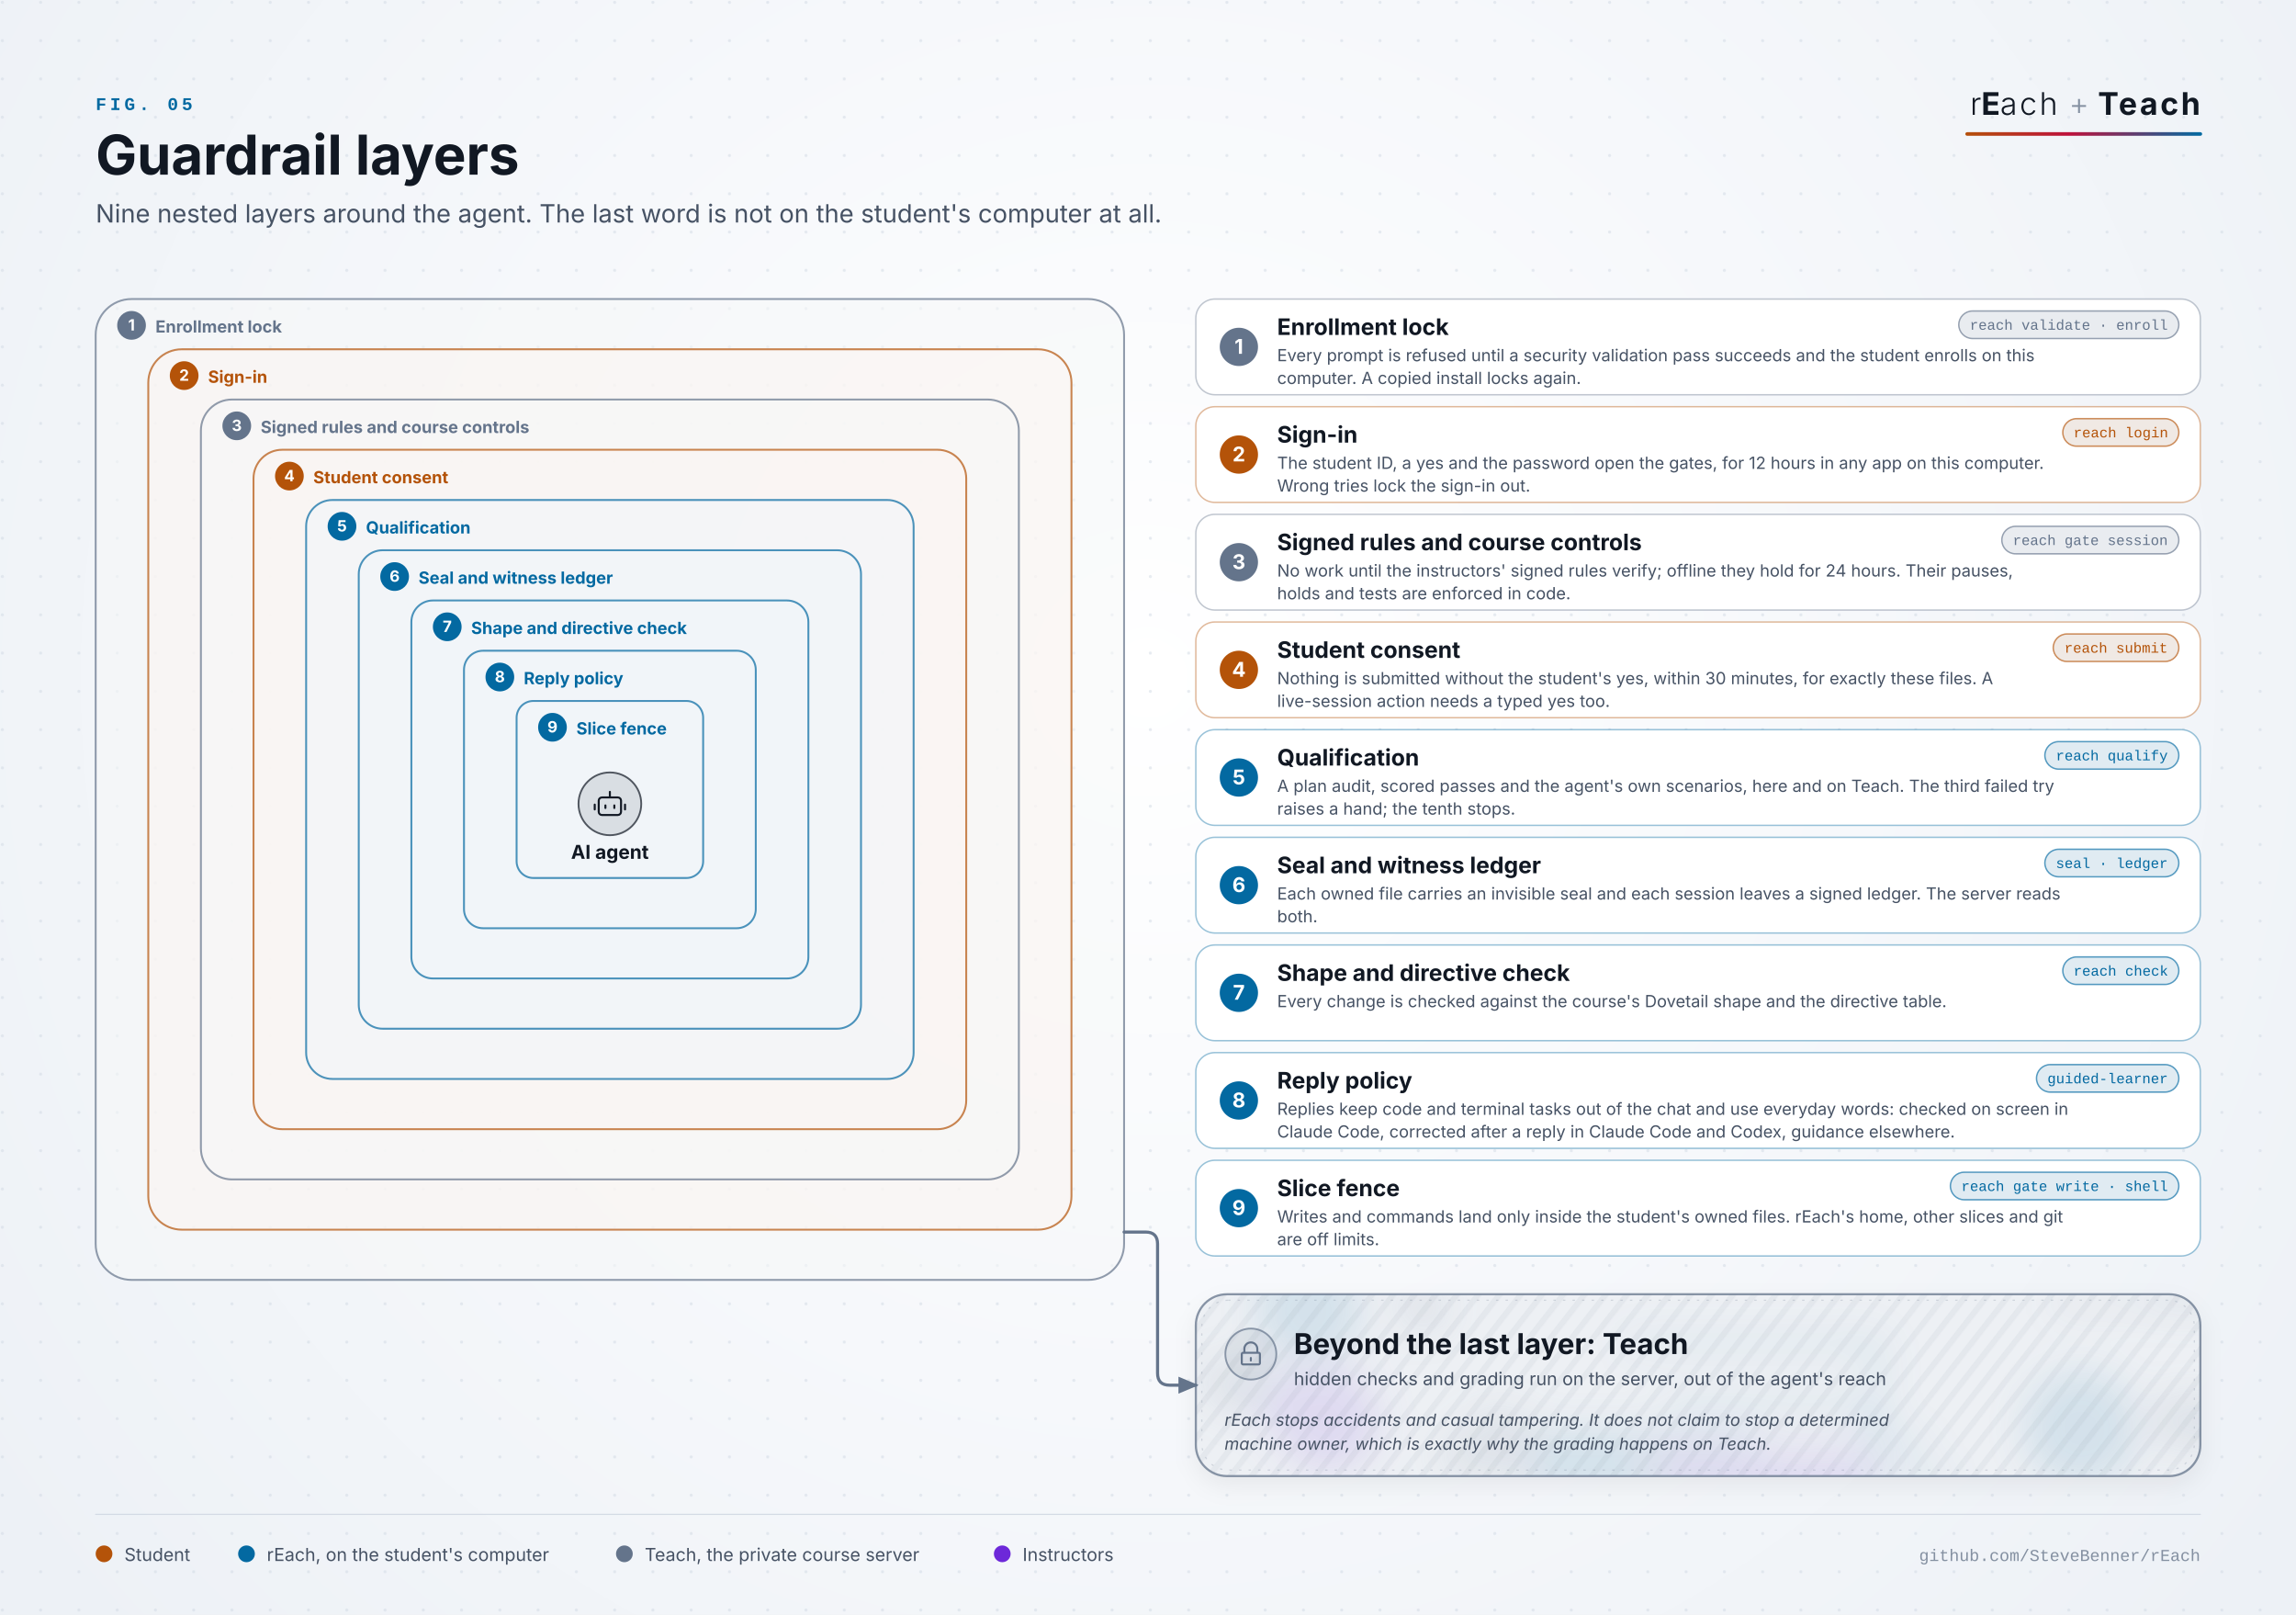
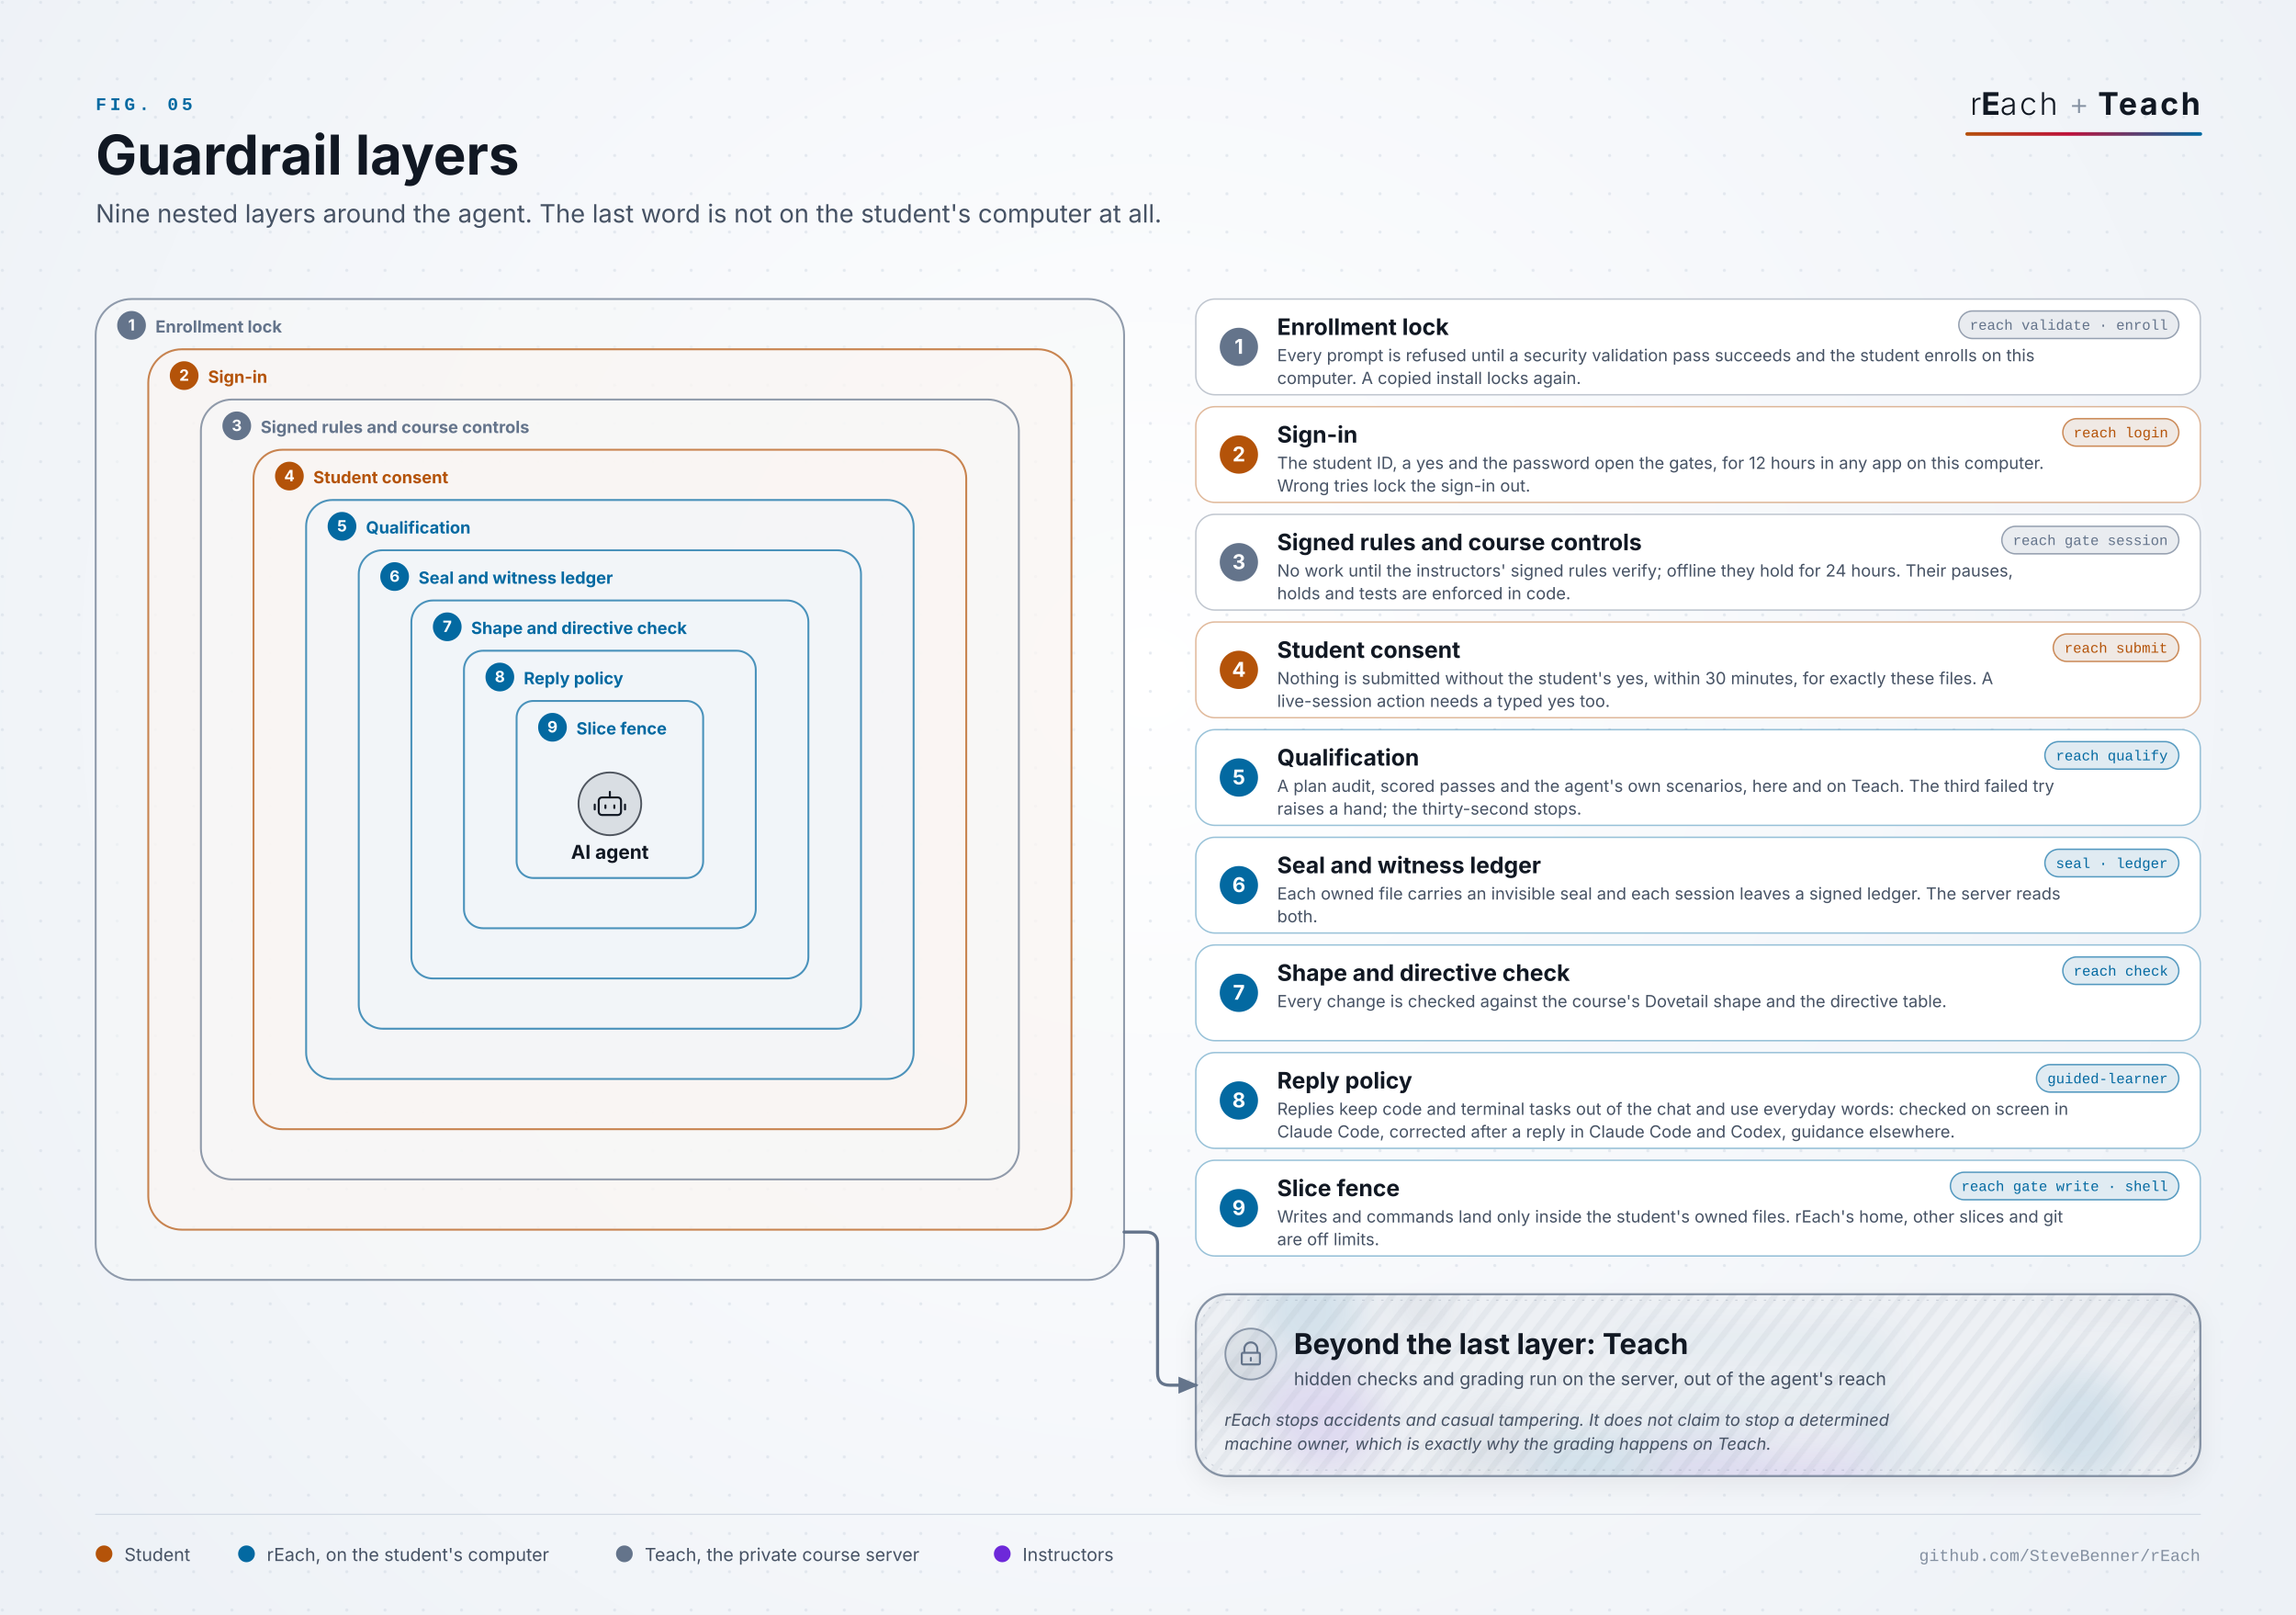
<svg xmlns="http://www.w3.org/2000/svg" viewBox="0 0 1920 1350" width="1920" height="1350" role="img" aria-labelledby="t d">
  <defs>
    <radialGradient id="bg" cx="960" cy="567" r="1190" gradientUnits="userSpaceOnUse">
      <stop offset="0" stop-color="#ffffff" />
      <stop offset=".5" stop-color="#f6f8fb" />
      <stop offset="1" stop-color="#edf1f6" />
    </radialGradient>
    <linearGradient id="warmcool" gradientUnits="userSpaceOnUse" x1="1640" y1="0" x2="1840" y2="0">
      <stop offset="0" stop-color="#b45309" />
      <stop offset=".45" stop-color="#be123c" />
      <stop offset="1" stop-color="#0369a1" />
    </linearGradient>
    <filter id="soft" x="-20%" y="-20%" width="140%" height="150%">
      <feGaussianBlur stdDeviation="10" />
    </filter>
    <filter id="frostblur" x="-10%" y="-10%" width="120%" height="120%">
      <feGaussianBlur stdDeviation="16" />
    </filter>
    <pattern id="hatch" width="14" height="14" patternUnits="userSpaceOnUse" patternTransform="rotate(38)">
      <rect width="5" height="14" fill="#64748b" fill-opacity="0.07" />
    </pattern>
    <pattern id="dots" width="32" height="32" patternUnits="userSpaceOnUse">
      <circle cx="2" cy="2" r="1.3" fill="#d3dae4" fill-opacity="0.5" />
    </pattern>
    <marker id="ar-student" viewBox="0 0 10 10" refX="8.6" refY="5" markerWidth="6.5" markerHeight="6.5" orient="auto-start-reverse">
      <path d="M0 .8L10 5L0 9.2Z" fill="#b45309" />
    </marker>
    <marker id="ar-reach" viewBox="0 0 10 10" refX="8.6" refY="5" markerWidth="6.5" markerHeight="6.5" orient="auto-start-reverse">
      <path d="M0 .8L10 5L0 9.2Z" fill="#0369a1" />
    </marker>
    <marker id="ar-teach" viewBox="0 0 10 10" refX="8.6" refY="5" markerWidth="6.5" markerHeight="6.5" orient="auto-start-reverse">
      <path d="M0 .8L10 5L0 9.2Z" fill="#64748b" />
    </marker>
    <marker id="ar-instructor" viewBox="0 0 10 10" refX="8.6" refY="5" markerWidth="6.5" markerHeight="6.5" orient="auto-start-reverse">
      <path d="M0 .8L10 5L0 9.2Z" fill="#6d28d9" />
    </marker>
    <marker id="ar-ok" viewBox="0 0 10 10" refX="8.6" refY="5" markerWidth="6.5" markerHeight="6.5" orient="auto-start-reverse">
      <path d="M0 .8L10 5L0 9.2Z" fill="#047857" />
    </marker>
    <marker id="ar-stop" viewBox="0 0 10 10" refX="8.6" refY="5" markerWidth="6.5" markerHeight="6.5" orient="auto-start-reverse">
      <path d="M0 .8L10 5L0 9.2Z" fill="#b91c1c" />
    </marker>
    <marker id="ar-soft" viewBox="0 0 10 10" refX="8.6" refY="5" markerWidth="6.5" markerHeight="6.5" orient="auto-start-reverse">
      <path d="M0 .8L10 5L0 9.2Z" fill="#465264" />
    </marker>
  </defs>
  <rect x="0" y="0" width="1920" height="1350" rx="0" fill="url(#bg)" />
  <rect x="0" y="0" width="1920" height="1350" rx="0" fill="url(#dots)" />
  <text x="80" y="92" font-family="ui-monospace,'SF Mono',Menlo,Consolas,'Liberation Mono',monospace" font-size="15" font-weight="700" fill="#0369a1" text-anchor="start" letter-spacing="3">FIG. 05</text>
  <text x="80" y="146" font-family="Inter,-apple-system,BlinkMacSystemFont,'Segoe UI',Helvetica,Arial,sans-serif" font-size="46" font-weight="650" fill="#111823" text-anchor="start">Guardrail layers</text>
  <text x="80" y="186" font-family="Inter,-apple-system,BlinkMacSystemFont,'Segoe UI',Helvetica,Arial,sans-serif" font-size="21" font-weight="400" fill="#465264" text-anchor="start">Nine nested layers around the agent. The last word is not on the student's computer at all.</text>
  <text x="1840" y="96" text-anchor="end" font-family="Inter,-apple-system,BlinkMacSystemFont,'Segoe UI',Helvetica,Arial,sans-serif" font-size="26" font-weight="300" fill="#111823" letter-spacing="2">r<tspan font-weight="650">E</tspan>ach <tspan fill="#8490a1" font-weight="300">+</tspan>
    <tspan font-weight="650">Teach</tspan>
  </text>
  <path d="M1645.0 112H1840" stroke="url(#warmcool)" stroke-width="3" stroke-linecap="round" />
  <rect x="80" y="250" width="860" height="820" rx="30" fill="#ffffff" fill-opacity="0.55" />
  <rect x="80" y="250" width="860" height="820" rx="30" fill="#64748b" fill-opacity="0.035" stroke="#64748b" stroke-width="1.6" stroke-opacity="0.7" />
  <circle cx="110" cy="272" r="12" fill="#64748b" />
  <text x="110" y="276.32" font-family="Inter,-apple-system,BlinkMacSystemFont,'Segoe UI',Helvetica,Arial,sans-serif" font-size="13" font-weight="700" fill="#ffffff" text-anchor="middle">1</text>
  <text x="130" y="278" font-family="Inter,-apple-system,BlinkMacSystemFont,'Segoe UI',Helvetica,Arial,sans-serif" font-size="14" font-weight="650" fill="#64748b" text-anchor="start">Enrollment lock</text>
  <rect x="124" y="292" width="772" height="736" rx="28" fill="#ffffff" fill-opacity="0.55" />
  <rect x="124" y="292" width="772" height="736" rx="28" fill="#b45309" fill-opacity="0.035" stroke="#b45309" stroke-width="1.6" stroke-opacity="0.7" />
  <circle cx="154" cy="314" r="12" fill="#b45309" />
  <text x="154" y="318.32" font-family="Inter,-apple-system,BlinkMacSystemFont,'Segoe UI',Helvetica,Arial,sans-serif" font-size="13" font-weight="700" fill="#ffffff" text-anchor="middle">2</text>
  <text x="174" y="320" font-family="Inter,-apple-system,BlinkMacSystemFont,'Segoe UI',Helvetica,Arial,sans-serif" font-size="14" font-weight="650" fill="#b45309" text-anchor="start">Sign-in</text>
  <rect x="168" y="334" width="684" height="652" rx="26" fill="#ffffff" fill-opacity="0.55" />
  <rect x="168" y="334" width="684" height="652" rx="26" fill="#64748b" fill-opacity="0.035" stroke="#64748b" stroke-width="1.6" stroke-opacity="0.7" />
  <circle cx="198" cy="356" r="12" fill="#64748b" />
  <text x="198" y="360.32" font-family="Inter,-apple-system,BlinkMacSystemFont,'Segoe UI',Helvetica,Arial,sans-serif" font-size="13" font-weight="700" fill="#ffffff" text-anchor="middle">3</text>
  <text x="218" y="362" font-family="Inter,-apple-system,BlinkMacSystemFont,'Segoe UI',Helvetica,Arial,sans-serif" font-size="14" font-weight="650" fill="#64748b" text-anchor="start">Signed rules and course controls</text>
  <rect x="212" y="376" width="596" height="568" rx="24" fill="#ffffff" fill-opacity="0.55" />
  <rect x="212" y="376" width="596" height="568" rx="24" fill="#b45309" fill-opacity="0.035" stroke="#b45309" stroke-width="1.6" stroke-opacity="0.7" />
  <circle cx="242" cy="398" r="12" fill="#b45309" />
  <text x="242" y="402.32" font-family="Inter,-apple-system,BlinkMacSystemFont,'Segoe UI',Helvetica,Arial,sans-serif" font-size="13" font-weight="700" fill="#ffffff" text-anchor="middle">4</text>
  <text x="262" y="404" font-family="Inter,-apple-system,BlinkMacSystemFont,'Segoe UI',Helvetica,Arial,sans-serif" font-size="14" font-weight="650" fill="#b45309" text-anchor="start">Student consent</text>
  <rect x="256" y="418" width="508" height="484" rx="22" fill="#ffffff" fill-opacity="0.55" />
  <rect x="256" y="418" width="508" height="484" rx="22" fill="#0369a1" fill-opacity="0.035" stroke="#0369a1" stroke-width="1.6" stroke-opacity="0.7" />
  <circle cx="286" cy="440" r="12" fill="#0369a1" />
  <text x="286" y="444.32" font-family="Inter,-apple-system,BlinkMacSystemFont,'Segoe UI',Helvetica,Arial,sans-serif" font-size="13" font-weight="700" fill="#ffffff" text-anchor="middle">5</text>
  <text x="306" y="446" font-family="Inter,-apple-system,BlinkMacSystemFont,'Segoe UI',Helvetica,Arial,sans-serif" font-size="14" font-weight="650" fill="#0369a1" text-anchor="start">Qualification</text>
  <rect x="300" y="460" width="420" height="400" rx="20" fill="#ffffff" fill-opacity="0.55" />
  <rect x="300" y="460" width="420" height="400" rx="20" fill="#0369a1" fill-opacity="0.035" stroke="#0369a1" stroke-width="1.6" stroke-opacity="0.7" />
  <circle cx="330" cy="482" r="12" fill="#0369a1" />
  <text x="330" y="486.32" font-family="Inter,-apple-system,BlinkMacSystemFont,'Segoe UI',Helvetica,Arial,sans-serif" font-size="13" font-weight="700" fill="#ffffff" text-anchor="middle">6</text>
  <text x="350" y="488" font-family="Inter,-apple-system,BlinkMacSystemFont,'Segoe UI',Helvetica,Arial,sans-serif" font-size="14" font-weight="650" fill="#0369a1" text-anchor="start">Seal and witness ledger</text>
  <rect x="344" y="502" width="332" height="316" rx="18" fill="#ffffff" fill-opacity="0.55" />
  <rect x="344" y="502" width="332" height="316" rx="18" fill="#0369a1" fill-opacity="0.035" stroke="#0369a1" stroke-width="1.6" stroke-opacity="0.7" />
  <circle cx="374" cy="524" r="12" fill="#0369a1" />
  <text x="374" y="528.32" font-family="Inter,-apple-system,BlinkMacSystemFont,'Segoe UI',Helvetica,Arial,sans-serif" font-size="13" font-weight="700" fill="#ffffff" text-anchor="middle">7</text>
  <text x="394" y="530" font-family="Inter,-apple-system,BlinkMacSystemFont,'Segoe UI',Helvetica,Arial,sans-serif" font-size="14" font-weight="650" fill="#0369a1" text-anchor="start">Shape and directive check</text>
  <rect x="388" y="544" width="244" height="232" rx="16" fill="#ffffff" fill-opacity="0.55" />
  <rect x="388" y="544" width="244" height="232" rx="16" fill="#0369a1" fill-opacity="0.035" stroke="#0369a1" stroke-width="1.6" stroke-opacity="0.7" />
  <circle cx="418" cy="566" r="12" fill="#0369a1" />
  <text x="418" y="570.32" font-family="Inter,-apple-system,BlinkMacSystemFont,'Segoe UI',Helvetica,Arial,sans-serif" font-size="13" font-weight="700" fill="#ffffff" text-anchor="middle">8</text>
  <text x="438" y="572" font-family="Inter,-apple-system,BlinkMacSystemFont,'Segoe UI',Helvetica,Arial,sans-serif" font-size="14" font-weight="650" fill="#0369a1" text-anchor="start">Reply policy</text>
  <rect x="432" y="586" width="156" height="148" rx="14" fill="#ffffff" fill-opacity="0.55" />
  <rect x="432" y="586" width="156" height="148" rx="14" fill="#0369a1" fill-opacity="0.035" stroke="#0369a1" stroke-width="1.6" stroke-opacity="0.7" />
  <circle cx="462" cy="608" r="12" fill="#0369a1" />
  <text x="462" y="612.32" font-family="Inter,-apple-system,BlinkMacSystemFont,'Segoe UI',Helvetica,Arial,sans-serif" font-size="13" font-weight="700" fill="#ffffff" text-anchor="middle">9</text>
  <text x="482" y="614" font-family="Inter,-apple-system,BlinkMacSystemFont,'Segoe UI',Helvetica,Arial,sans-serif" font-size="14" font-weight="650" fill="#0369a1" text-anchor="start">Slice fence</text>
  <circle cx="510" cy="672" r="26.24" fill="#111823" fill-opacity="0.105" stroke="#111823" stroke-width="1.5" stroke-opacity="0.7" />
  <path transform="translate(494.0 656.0) scale(1.3333)" d="M7 8h10a2 2 0 0 1 2 2v7a2 2 0 0 1-2 2H7a2 2 0 0 1-2-2v-7a2 2 0 0 1 2-2ZM12 8V4.5M9.2 13v1.6M14.8 13v1.6M2.5 12.5v3M21.5 12.5v3" fill="none" stroke="#111823" stroke-width="1.28" stroke-linecap="round" stroke-linejoin="round" />
  <text x="510" y="718" font-family="Inter,-apple-system,BlinkMacSystemFont,'Segoe UI',Helvetica,Arial,sans-serif" font-size="16" font-weight="650" fill="#111823" text-anchor="middle">AI agent</text>
  <rect x="1000" y="250" width="840" height="80" rx="16" fill="#ffffff" stroke="#64748b" stroke-width="1.2" stroke-opacity="0.4" />
  <circle cx="1036" cy="290" r="16" fill="#64748b" />
  <text x="1036" y="295.76" font-family="Inter,-apple-system,BlinkMacSystemFont,'Segoe UI',Helvetica,Arial,sans-serif" font-size="17" font-weight="700" fill="#ffffff" text-anchor="middle">1</text>
  <text x="1068" y="280" font-family="Inter,-apple-system,BlinkMacSystemFont,'Segoe UI',Helvetica,Arial,sans-serif" font-size="19" font-weight="650" fill="#111823" text-anchor="start">Enrollment lock</text>
  <rect x="1638" y="260" width="184" height="23" rx="11.5" fill="#f6f8fb" />
  <rect x="1638" y="260" width="184" height="23" rx="11.5" fill="#64748b" fill-opacity="0.091" stroke="#64748b" stroke-width="1.2" stroke-opacity="0.65" />
  <text x="1730.0" y="275.64" font-family="ui-monospace,'SF Mono',Menlo,Consolas,'Liberation Mono',monospace" font-size="12" font-weight="500" fill="#64748b" text-anchor="middle">reach validate · enroll</text>
  <text x="1068" y="302" font-family="Inter,-apple-system,BlinkMacSystemFont,'Segoe UI',Helvetica,Arial,sans-serif" font-size="14" font-weight="400" fill="#465264" text-anchor="start">Every prompt is refused until a security validation pass succeeds and the student enrolls on this</text>
  <text x="1068" y="321" font-family="Inter,-apple-system,BlinkMacSystemFont,'Segoe UI',Helvetica,Arial,sans-serif" font-size="14" font-weight="400" fill="#465264" text-anchor="start">computer. A copied install locks again.</text>
  <rect x="1000" y="340" width="840" height="80" rx="16" fill="#ffffff" stroke="#b45309" stroke-width="1.2" stroke-opacity="0.4" />
  <circle cx="1036" cy="380" r="16" fill="#b45309" />
  <text x="1036" y="385.76" font-family="Inter,-apple-system,BlinkMacSystemFont,'Segoe UI',Helvetica,Arial,sans-serif" font-size="17" font-weight="700" fill="#ffffff" text-anchor="middle">2</text>
  <text x="1068" y="370" font-family="Inter,-apple-system,BlinkMacSystemFont,'Segoe UI',Helvetica,Arial,sans-serif" font-size="19" font-weight="650" fill="#111823" text-anchor="start">Sign-in</text>
  <rect x="1725" y="350" width="97" height="23" rx="11.5" fill="#f6f8fb" />
  <rect x="1725" y="350" width="97" height="23" rx="11.5" fill="#b45309" fill-opacity="0.091" stroke="#b45309" stroke-width="1.2" stroke-opacity="0.65" />
  <text x="1773.5" y="365.64" font-family="ui-monospace,'SF Mono',Menlo,Consolas,'Liberation Mono',monospace" font-size="12" font-weight="500" fill="#b45309" text-anchor="middle">reach login</text>
  <text x="1068" y="392" font-family="Inter,-apple-system,BlinkMacSystemFont,'Segoe UI',Helvetica,Arial,sans-serif" font-size="14" font-weight="400" fill="#465264" text-anchor="start">The student ID, a yes and the password open the gates, for 12 hours in any app on this computer.</text>
  <text x="1068" y="411" font-family="Inter,-apple-system,BlinkMacSystemFont,'Segoe UI',Helvetica,Arial,sans-serif" font-size="14" font-weight="400" fill="#465264" text-anchor="start">Wrong tries lock the sign-in out.</text>
  <rect x="1000" y="430" width="840" height="80" rx="16" fill="#ffffff" stroke="#64748b" stroke-width="1.2" stroke-opacity="0.4" />
  <circle cx="1036" cy="470" r="16" fill="#64748b" />
  <text x="1036" y="475.76" font-family="Inter,-apple-system,BlinkMacSystemFont,'Segoe UI',Helvetica,Arial,sans-serif" font-size="17" font-weight="700" fill="#ffffff" text-anchor="middle">3</text>
  <text x="1068" y="460" font-family="Inter,-apple-system,BlinkMacSystemFont,'Segoe UI',Helvetica,Arial,sans-serif" font-size="19" font-weight="650" fill="#111823" text-anchor="start">Signed rules and course controls</text>
  <rect x="1674" y="440" width="148" height="23" rx="11.5" fill="#f6f8fb" />
  <rect x="1674" y="440" width="148" height="23" rx="11.5" fill="#64748b" fill-opacity="0.091" stroke="#64748b" stroke-width="1.2" stroke-opacity="0.65" />
  <text x="1748.0" y="455.64" font-family="ui-monospace,'SF Mono',Menlo,Consolas,'Liberation Mono',monospace" font-size="12" font-weight="500" fill="#64748b" text-anchor="middle">reach gate session</text>
  <text x="1068" y="482" font-family="Inter,-apple-system,BlinkMacSystemFont,'Segoe UI',Helvetica,Arial,sans-serif" font-size="14" font-weight="400" fill="#465264" text-anchor="start">No work until the instructors' signed rules verify; offline they hold for 24 hours. Their pauses,</text>
  <text x="1068" y="501" font-family="Inter,-apple-system,BlinkMacSystemFont,'Segoe UI',Helvetica,Arial,sans-serif" font-size="14" font-weight="400" fill="#465264" text-anchor="start">holds and tests are enforced in code.</text>
  <rect x="1000" y="520" width="840" height="80" rx="16" fill="#ffffff" stroke="#b45309" stroke-width="1.2" stroke-opacity="0.4" />
  <circle cx="1036" cy="560" r="16" fill="#b45309" />
  <text x="1036" y="565.76" font-family="Inter,-apple-system,BlinkMacSystemFont,'Segoe UI',Helvetica,Arial,sans-serif" font-size="17" font-weight="700" fill="#ffffff" text-anchor="middle">4</text>
  <text x="1068" y="550" font-family="Inter,-apple-system,BlinkMacSystemFont,'Segoe UI',Helvetica,Arial,sans-serif" font-size="19" font-weight="650" fill="#111823" text-anchor="start">Student consent</text>
  <rect x="1717" y="530" width="105" height="23" rx="11.5" fill="#f6f8fb" />
  <rect x="1717" y="530" width="105" height="23" rx="11.5" fill="#b45309" fill-opacity="0.091" stroke="#b45309" stroke-width="1.2" stroke-opacity="0.65" />
  <text x="1769.5" y="545.64" font-family="ui-monospace,'SF Mono',Menlo,Consolas,'Liberation Mono',monospace" font-size="12" font-weight="500" fill="#b45309" text-anchor="middle">reach submit</text>
  <text x="1068" y="572" font-family="Inter,-apple-system,BlinkMacSystemFont,'Segoe UI',Helvetica,Arial,sans-serif" font-size="14" font-weight="400" fill="#465264" text-anchor="start">Nothing is submitted without the student's yes, within 30 minutes, for exactly these files. A</text>
  <text x="1068" y="591" font-family="Inter,-apple-system,BlinkMacSystemFont,'Segoe UI',Helvetica,Arial,sans-serif" font-size="14" font-weight="400" fill="#465264" text-anchor="start">live-session action needs a typed yes too.</text>
  <rect x="1000" y="610" width="840" height="80" rx="16" fill="#ffffff" stroke="#0369a1" stroke-width="1.2" stroke-opacity="0.4" />
  <circle cx="1036" cy="650" r="16" fill="#0369a1" />
  <text x="1036" y="655.76" font-family="Inter,-apple-system,BlinkMacSystemFont,'Segoe UI',Helvetica,Arial,sans-serif" font-size="17" font-weight="700" fill="#ffffff" text-anchor="middle">5</text>
  <text x="1068" y="640" font-family="Inter,-apple-system,BlinkMacSystemFont,'Segoe UI',Helvetica,Arial,sans-serif" font-size="19" font-weight="650" fill="#111823" text-anchor="start">Qualification</text>
  <rect x="1710" y="620" width="112" height="23" rx="11.5" fill="#f6f8fb" />
  <rect x="1710" y="620" width="112" height="23" rx="11.5" fill="#0369a1" fill-opacity="0.091" stroke="#0369a1" stroke-width="1.2" stroke-opacity="0.65" />
  <text x="1766.0" y="635.64" font-family="ui-monospace,'SF Mono',Menlo,Consolas,'Liberation Mono',monospace" font-size="12" font-weight="500" fill="#0369a1" text-anchor="middle">reach qualify</text>
  <text x="1068" y="662" font-family="Inter,-apple-system,BlinkMacSystemFont,'Segoe UI',Helvetica,Arial,sans-serif" font-size="14" font-weight="400" fill="#465264" text-anchor="start">A plan audit, scored passes and the agent's own scenarios, here and on Teach. The third failed try</text>
-   <text x="1068" y="681" font-family="Inter,-apple-system,BlinkMacSystemFont,'Segoe UI',Helvetica,Arial,sans-serif" font-size="14" font-weight="400" fill="#465264" text-anchor="start">raises a hand; the tenth stops.</text>
+   <text x="1068" y="681" font-family="Inter,-apple-system,BlinkMacSystemFont,'Segoe UI',Helvetica,Arial,sans-serif" font-size="14" font-weight="400" fill="#465264" text-anchor="start">raises a hand; the thirty-second stops.</text>
  <rect x="1000" y="700" width="840" height="80" rx="16" fill="#ffffff" stroke="#0369a1" stroke-width="1.2" stroke-opacity="0.4" />
  <circle cx="1036" cy="740" r="16" fill="#0369a1" />
  <text x="1036" y="745.76" font-family="Inter,-apple-system,BlinkMacSystemFont,'Segoe UI',Helvetica,Arial,sans-serif" font-size="17" font-weight="700" fill="#ffffff" text-anchor="middle">6</text>
  <text x="1068" y="730" font-family="Inter,-apple-system,BlinkMacSystemFont,'Segoe UI',Helvetica,Arial,sans-serif" font-size="19" font-weight="650" fill="#111823" text-anchor="start">Seal and witness ledger</text>
  <rect x="1710" y="710" width="112" height="23" rx="11.5" fill="#f6f8fb" />
  <rect x="1710" y="710" width="112" height="23" rx="11.5" fill="#0369a1" fill-opacity="0.091" stroke="#0369a1" stroke-width="1.2" stroke-opacity="0.65" />
  <text x="1766.0" y="725.64" font-family="ui-monospace,'SF Mono',Menlo,Consolas,'Liberation Mono',monospace" font-size="12" font-weight="500" fill="#0369a1" text-anchor="middle">seal · ledger</text>
  <text x="1068" y="752" font-family="Inter,-apple-system,BlinkMacSystemFont,'Segoe UI',Helvetica,Arial,sans-serif" font-size="14" font-weight="400" fill="#465264" text-anchor="start">Each owned file carries an invisible seal and each session leaves a signed ledger. The server reads</text>
  <text x="1068" y="771" font-family="Inter,-apple-system,BlinkMacSystemFont,'Segoe UI',Helvetica,Arial,sans-serif" font-size="14" font-weight="400" fill="#465264" text-anchor="start">both.</text>
  <rect x="1000" y="790" width="840" height="80" rx="16" fill="#ffffff" stroke="#0369a1" stroke-width="1.2" stroke-opacity="0.4" />
  <circle cx="1036" cy="830" r="16" fill="#0369a1" />
  <text x="1036" y="835.76" font-family="Inter,-apple-system,BlinkMacSystemFont,'Segoe UI',Helvetica,Arial,sans-serif" font-size="17" font-weight="700" fill="#ffffff" text-anchor="middle">7</text>
  <text x="1068" y="820" font-family="Inter,-apple-system,BlinkMacSystemFont,'Segoe UI',Helvetica,Arial,sans-serif" font-size="19" font-weight="650" fill="#111823" text-anchor="start">Shape and directive check</text>
  <rect x="1725" y="800" width="97" height="23" rx="11.5" fill="#f6f8fb" />
  <rect x="1725" y="800" width="97" height="23" rx="11.5" fill="#0369a1" fill-opacity="0.091" stroke="#0369a1" stroke-width="1.2" stroke-opacity="0.65" />
  <text x="1773.5" y="815.64" font-family="ui-monospace,'SF Mono',Menlo,Consolas,'Liberation Mono',monospace" font-size="12" font-weight="500" fill="#0369a1" text-anchor="middle">reach check</text>
  <text x="1068" y="842" font-family="Inter,-apple-system,BlinkMacSystemFont,'Segoe UI',Helvetica,Arial,sans-serif" font-size="14" font-weight="400" fill="#465264" text-anchor="start">Every change is checked against the course's Dovetail shape and the directive table.</text>
  <rect x="1000" y="880" width="840" height="80" rx="16" fill="#ffffff" stroke="#0369a1" stroke-width="1.2" stroke-opacity="0.4" />
  <circle cx="1036" cy="920" r="16" fill="#0369a1" />
  <text x="1036" y="925.76" font-family="Inter,-apple-system,BlinkMacSystemFont,'Segoe UI',Helvetica,Arial,sans-serif" font-size="17" font-weight="700" fill="#ffffff" text-anchor="middle">8</text>
  <text x="1068" y="910" font-family="Inter,-apple-system,BlinkMacSystemFont,'Segoe UI',Helvetica,Arial,sans-serif" font-size="19" font-weight="650" fill="#111823" text-anchor="start">Reply policy</text>
  <rect x="1703" y="890" width="119" height="23" rx="11.5" fill="#f6f8fb" />
  <rect x="1703" y="890" width="119" height="23" rx="11.5" fill="#0369a1" fill-opacity="0.091" stroke="#0369a1" stroke-width="1.2" stroke-opacity="0.65" />
  <text x="1762.5" y="905.64" font-family="ui-monospace,'SF Mono',Menlo,Consolas,'Liberation Mono',monospace" font-size="12" font-weight="500" fill="#0369a1" text-anchor="middle">guided-learner</text>
  <text x="1068" y="932" font-family="Inter,-apple-system,BlinkMacSystemFont,'Segoe UI',Helvetica,Arial,sans-serif" font-size="14" font-weight="400" fill="#465264" text-anchor="start">Replies keep code and terminal tasks out of the chat and use everyday words: checked on screen in</text>
  <text x="1068" y="951" font-family="Inter,-apple-system,BlinkMacSystemFont,'Segoe UI',Helvetica,Arial,sans-serif" font-size="14" font-weight="400" fill="#465264" text-anchor="start">Claude Code, corrected after a reply in Claude Code and Codex, guidance elsewhere.</text>
  <rect x="1000" y="970" width="840" height="80" rx="16" fill="#ffffff" stroke="#0369a1" stroke-width="1.2" stroke-opacity="0.4" />
  <circle cx="1036" cy="1010" r="16" fill="#0369a1" />
  <text x="1036" y="1015.76" font-family="Inter,-apple-system,BlinkMacSystemFont,'Segoe UI',Helvetica,Arial,sans-serif" font-size="17" font-weight="700" fill="#ffffff" text-anchor="middle">9</text>
  <text x="1068" y="1000" font-family="Inter,-apple-system,BlinkMacSystemFont,'Segoe UI',Helvetica,Arial,sans-serif" font-size="19" font-weight="650" fill="#111823" text-anchor="start">Slice fence</text>
  <rect x="1631" y="980" width="191" height="23" rx="11.5" fill="#f6f8fb" />
  <rect x="1631" y="980" width="191" height="23" rx="11.5" fill="#0369a1" fill-opacity="0.091" stroke="#0369a1" stroke-width="1.2" stroke-opacity="0.65" />
  <text x="1726.5" y="995.64" font-family="ui-monospace,'SF Mono',Menlo,Consolas,'Liberation Mono',monospace" font-size="12" font-weight="500" fill="#0369a1" text-anchor="middle">reach gate write · shell</text>
  <text x="1068" y="1022" font-family="Inter,-apple-system,BlinkMacSystemFont,'Segoe UI',Helvetica,Arial,sans-serif" font-size="14" font-weight="400" fill="#465264" text-anchor="start">Writes and commands land only inside the student's owned files. rEach's home, other slices and git</text>
  <text x="1068" y="1041" font-family="Inter,-apple-system,BlinkMacSystemFont,'Segoe UI',Helvetica,Arial,sans-serif" font-size="14" font-weight="400" fill="#465264" text-anchor="start">are off limits.</text>
  <rect x="1000" y="1090" width="840" height="152" rx="26" fill="#000000" fill-opacity="0.06" filter="url(#soft)" />
  <rect x="1000" y="1082" width="840" height="152" rx="26" fill="#ffffff" />
  <clipPath id="fr1">
    <rect x="1000" y="1082" width="840" height="152" rx="26" />
  </clipPath>
  <g clip-path="url(#fr1)">
    <g filter="url(#frostblur)" opacity="0.12">
      <rect x="1206" y="1200" width="204" height="34" rx="8" fill="#64748b" />
      <circle cx="1740" cy="1194" r="48" fill="#0369a1" />
      <path d="M1720 1089h223v83h67" fill="none" stroke="#64748b" stroke-width="10" stroke-linecap="round" />
      <rect x="1044" y="1147" width="90" height="44" rx="8" fill="#6d28d9" />
      <circle cx="1254" cy="1203" r="27" fill="#64748b" />
      <path d="M1362 1123h209v112h56" fill="none" stroke="#0369a1" stroke-width="10" stroke-linecap="round" />
      <rect x="1005" y="1140" width="60" height="30" rx="8" fill="#64748b" />
      <circle cx="1110" cy="1187" r="45" fill="#6d28d9" />
      <path d="M1799 1084h148v68h59" fill="none" stroke="#64748b" stroke-width="10" stroke-linecap="round" />
      <rect x="1274" y="1195" width="195" height="56" rx="8" fill="#0369a1" />
      <circle cx="1190" cy="1093" r="21" fill="#64748b" />
      <path d="M1380 1213h171v108h67" fill="none" stroke="#6d28d9" stroke-width="10" stroke-linecap="round" />
      <rect x="1801" y="1167" width="195" height="42" rx="8" fill="#64748b" />
      <circle cx="1094" cy="1096" r="44" fill="#0369a1" />
      <path d="M1799 1091h118v77h56" fill="none" stroke="#64748b" stroke-width="10" stroke-linecap="round" />
      <rect x="1389" y="1223" width="178" height="57" rx="8" fill="#6d28d9" />
      <circle cx="1032" cy="1158" r="23" fill="#64748b" />
      <path d="M1398 1176h162v30h47" fill="none" stroke="#0369a1" stroke-width="10" stroke-linecap="round" />
    </g>
    <rect x="1000" y="1082" width="840" height="152" fill="#8fa0b6" fill-opacity="0.16" />
    <rect x="1000" y="1082" width="840" height="152" fill="url(#hatch)" />
  </g>
  <rect x="1000" y="1082" width="840" height="152" rx="26" fill="none" stroke="#64748b" stroke-width="1.8" stroke-opacity="0.75" />
  <rect x="1005" y="1087" width="830" height="142" rx="22" fill="none" stroke="#64748b" stroke-width="1" stroke-opacity="0.22" stroke-dasharray="2 6" />
  <circle cx="1046" cy="1132" r="21.32" fill="#64748b" fill-opacity="0.105" stroke="#64748b" stroke-width="1.5" stroke-opacity="0.7" />
  <path transform="translate(1033.0 1119.0) scale(1.0833)" d="M7 11V8a5 5 0 0 1 10 0v3M6 11h12a1 1 0 0 1 1 1v7a1 1 0 0 1-1 1H6a1 1 0 0 1-1-1v-7a1 1 0 0 1 1-1ZM12 15v2" fill="none" stroke="#64748b" stroke-width="1.57" stroke-linecap="round" stroke-linejoin="round" />
  <text x="1082" y="1132" font-family="Inter,-apple-system,BlinkMacSystemFont,'Segoe UI',Helvetica,Arial,sans-serif" font-size="24" font-weight="650" fill="#111823" text-anchor="start">Beyond the last layer: Teach</text>
  <text x="1082" y="1158" font-family="Inter,-apple-system,BlinkMacSystemFont,'Segoe UI',Helvetica,Arial,sans-serif" font-size="15" font-weight="400" fill="#465264" text-anchor="start">hidden checks and grading run on the server, out of the agent's reach</text>
  <text x="1024" y="1192" font-family="Inter,-apple-system,BlinkMacSystemFont,'Segoe UI',Helvetica,Arial,sans-serif" font-size="14" font-weight="400" fill="#465264" text-anchor="start" font-style="italic">rEach stops accidents and casual tampering. It does not claim to stop a determined</text>
  <text x="1024" y="1212" font-family="Inter,-apple-system,BlinkMacSystemFont,'Segoe UI',Helvetica,Arial,sans-serif" font-size="14" font-weight="400" fill="#465264" text-anchor="start" font-style="italic">machine owner, which is exactly why the grading happens on Teach.</text>
  <path d="M940 1030L958.0 1030.0Q968 1030 968.0 1040.0L968.0 1148.0Q968 1158 978.0 1158.0L1000 1158" fill="none" stroke="#64748b" stroke-width="2.6" stroke-linecap="round" stroke-linejoin="round" marker-end="url(#ar-teach)" />
  <line x1="80" y1="1266" x2="1840" y2="1266" stroke="#d3dae4" stroke-width="1" stroke-linecap="round" />
  <circle cx="87" cy="1299" r="7" fill="#b45309" />
  <text x="104" y="1305" font-family="Inter,-apple-system,BlinkMacSystemFont,'Segoe UI',Helvetica,Arial,sans-serif" font-size="15" font-weight="400" fill="#465264" text-anchor="start">Student</text>
  <circle cx="206.125" cy="1299" r="7" fill="#0369a1" />
  <text x="223.125" y="1305" font-family="Inter,-apple-system,BlinkMacSystemFont,'Segoe UI',Helvetica,Arial,sans-serif" font-size="15" font-weight="400" fill="#465264" text-anchor="start">rEach, on the student's computer</text>
  <circle cx="522.125" cy="1299" r="7" fill="#64748b" />
  <text x="539.125" y="1305" font-family="Inter,-apple-system,BlinkMacSystemFont,'Segoe UI',Helvetica,Arial,sans-serif" font-size="15" font-weight="400" fill="#465264" text-anchor="start">Teach, the private course server</text>
  <circle cx="838.125" cy="1299" r="7" fill="#6d28d9" />
  <text x="855.125" y="1305" font-family="Inter,-apple-system,BlinkMacSystemFont,'Segoe UI',Helvetica,Arial,sans-serif" font-size="15" font-weight="400" fill="#465264" text-anchor="start">Instructors</text>
  <text x="1840" y="1305" font-family="ui-monospace,'SF Mono',Menlo,Consolas,'Liberation Mono',monospace" font-size="14" font-weight="400" fill="#8490a1" text-anchor="end">github.com/SteveBenner/rEach</text>
</svg>
